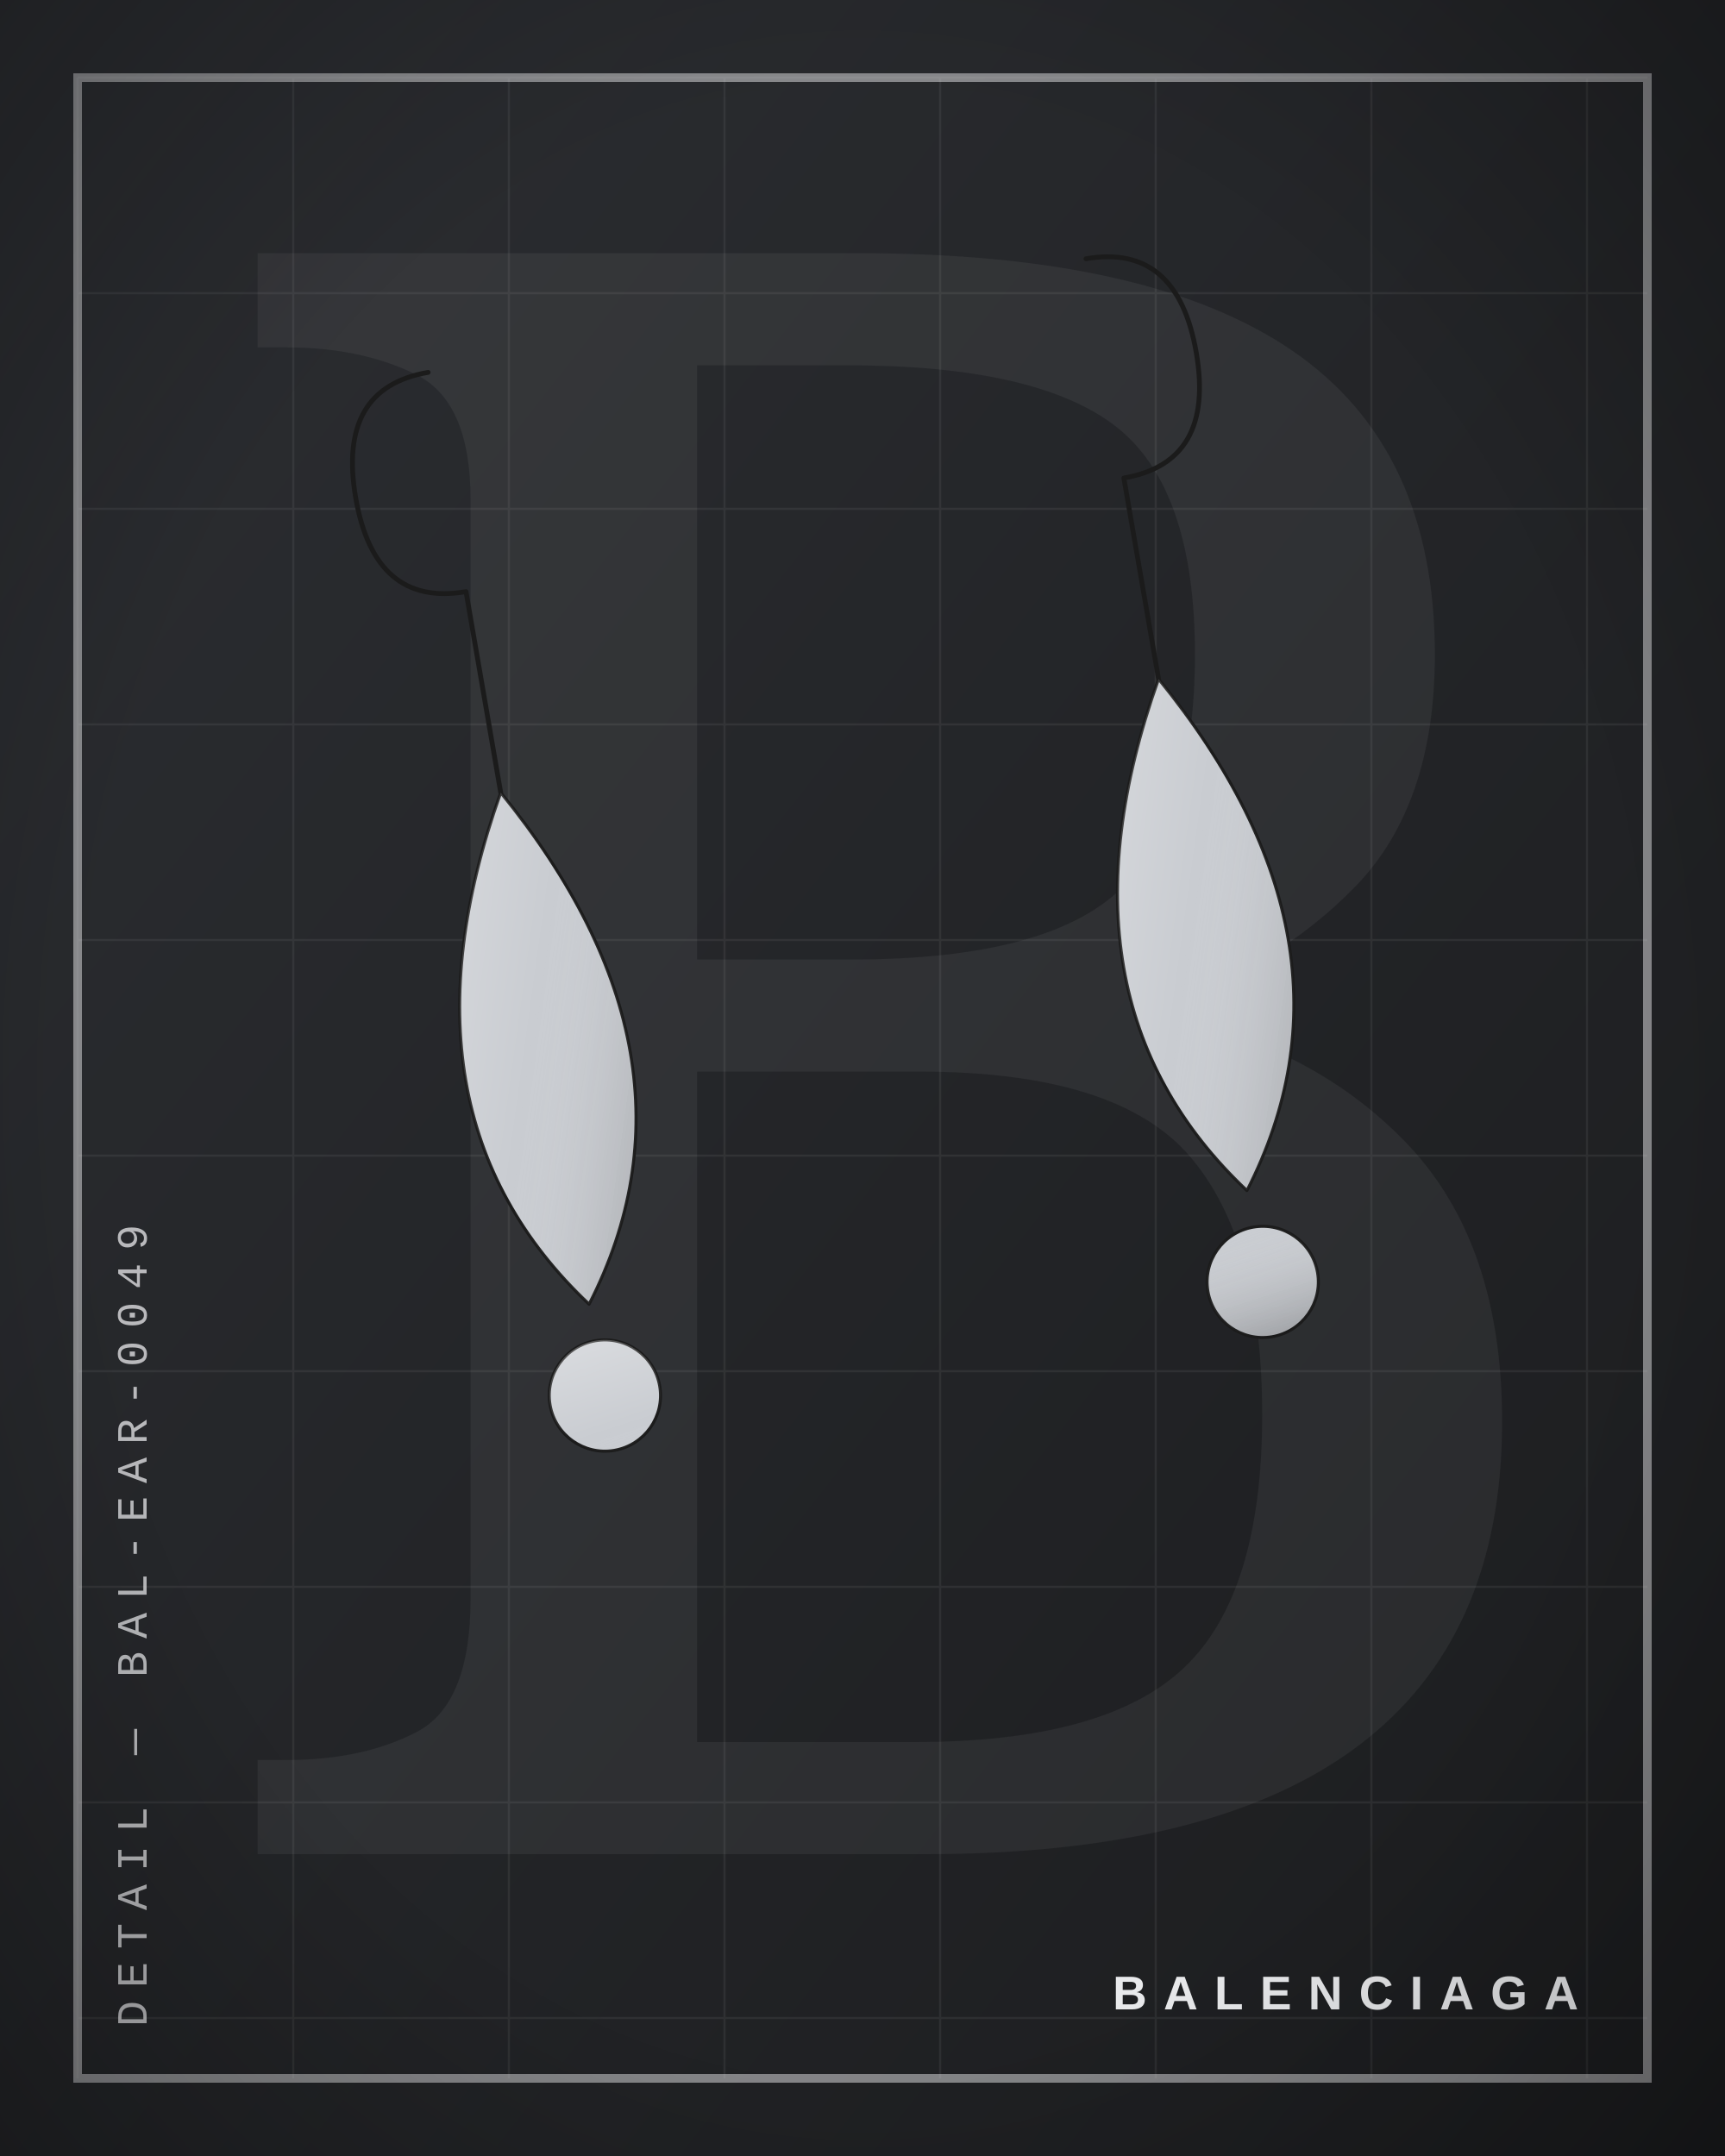
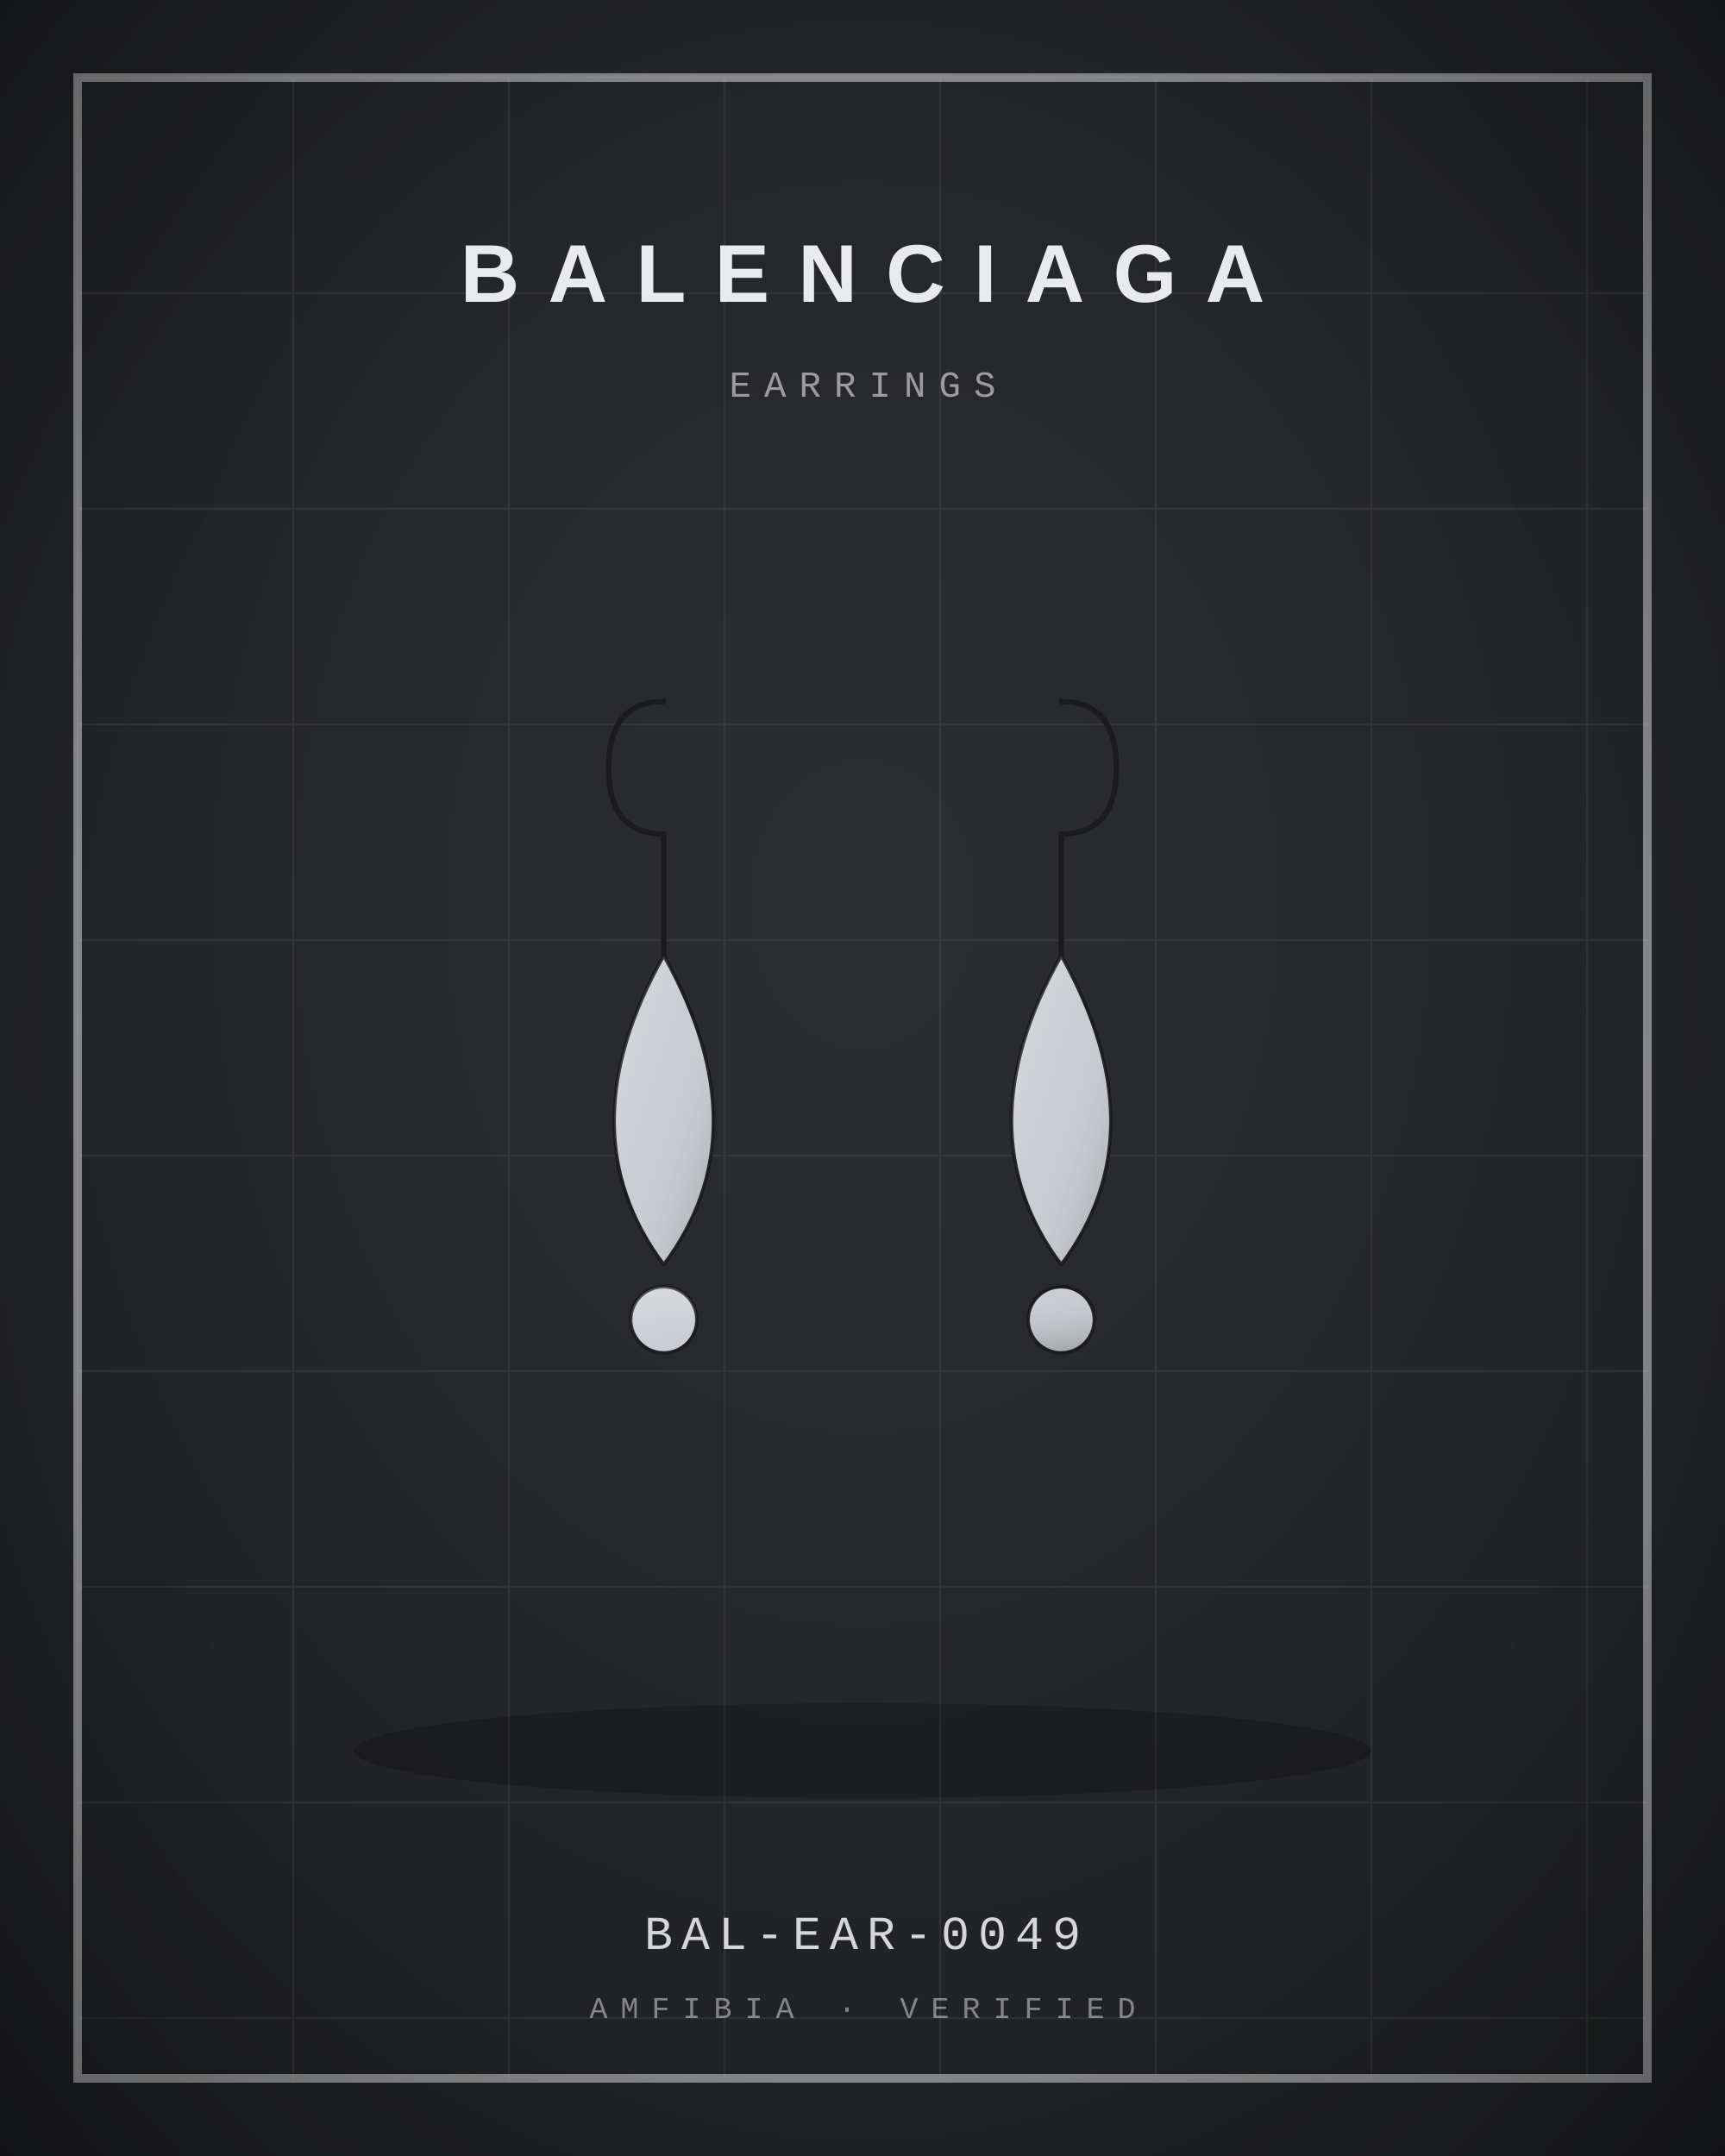
<svg xmlns="http://www.w3.org/2000/svg" viewBox="0 0 400 500" width="800" height="1000">
  <defs>
    <radialGradient id="bg" cx="50%" cy="42%" r="80%">
      <stop offset="0" stop-color="#2C2E32" />
      <stop offset="1" stop-color="#1B1C1E" />
    </radialGradient>
    <linearGradient id="bgd" x1="0" y1="0" x2="1" y2="1">
      <stop offset="0" stop-color="#2C2E32" />
      <stop offset="1" stop-color="#1B1C1E" />
    </linearGradient>
    <linearGradient id="sheen" x1="0" y1="0" x2="1" y2="1">
      <stop offset="0" stop-color="#fff" stop-opacity=".30" />
      <stop offset=".45" stop-color="#fff" stop-opacity="0" />
      <stop offset="1" stop-color="#000" stop-opacity=".22" />
    </linearGradient>
    <linearGradient id="multi" x1="0" y1="0" x2="1" y2="1">
      <stop offset="0" stop-color="#B3122E" />
      <stop offset=".35" stop-color="#C9A227" />
      <stop offset=".7" stop-color="#2F5D46" />
      <stop offset="1" stop-color="#3557A0" />
    </linearGradient>
    <radialGradient id="vig" cx="50%" cy="50%" r="75%">
      <stop offset=".6" stop-color="#000" stop-opacity="0" />
      <stop offset="1" stop-color="#000" stop-opacity=".35" />
    </radialGradient>
  </defs>
-   <rect width="400" height="500" fill="url(#bgd)" />
-   <text x="210" y="430" text-anchor="middle" font-family="Georgia, serif" font-size="520" fill="#E9EAEC" opacity="0.06">B</text>
+   <rect width="400" height="500" fill="url(#bg)" />
  <path d="M18 18 L18 482 M68 18 L68 482 M118 18 L118 482 M168 18 L168 482 M218 18 L218 482 M268 18 L268 482 M318 18 L318 482 M368 18 L368 482 M18 18 L382 18 M18 68 L382 68 M18 118 L382 118 M18 168 L382 168 M18 218 L382 218 M18 268 L382 268 M18 318 L382 318 M18 368 L382 368 M18 418 L382 418 M18 468 L382 468 " stroke="#E9EAEC" stroke-width="0.5" opacity="0.07" />
  <rect x="18" y="18" width="364" height="464" fill="none" stroke="#E9EAEC" stroke-width="2" opacity="0.5" />
-   <g transform="rotate(-9.8 200 250) translate(-9 20) scale(2.15)">
-     <path d="M64 24 Q54 24 54 36 Q54 48 64 48 L64 70" fill="none" stroke="#1B1B1B" stroke-width="2.24" stroke-linejoin="round" stroke-linecap="round" vector-effect="non-scaling-stroke" />
-     <path d="M64 70 Q46 102 64 126 Q82 102 64 70 Z" fill="#C9CCD1" stroke="#1B1B1B" stroke-width="1.4" stroke-linejoin="round" stroke-linecap="round" vector-effect="non-scaling-stroke" />
+   <ellipse cx="200" cy="406" rx="118" ry="11" fill="#000" opacity="0.22" />
+   <g transform="translate(72 132) scale(1.28)">
+     <path d="M64 24 Q54 24 54 36 Q54 48 64 48 L64 70" fill="none" stroke="#1B1B1B" stroke-width="2.56" stroke-linejoin="round" stroke-linecap="round" vector-effect="non-scaling-stroke" />
+     <path d="M64 70 Q46 102 64 126 Q82 102 64 70 Z" fill="#C9CCD1" stroke="#1B1B1B" stroke-width="1.6" stroke-linejoin="round" stroke-linecap="round" vector-effect="non-scaling-stroke" />
    <path d="M64 70 Q46 102 64 126 Q82 102 64 70 Z" fill="url(#sheen)" stroke="none" />
-     <path d="M136 24 Q146 24 146 36 Q146 48 136 48 L136 70" fill="none" stroke="#1B1B1B" stroke-width="2.24" stroke-linejoin="round" stroke-linecap="round" vector-effect="non-scaling-stroke" />
-     <path d="M136 70 Q118 102 136 126 Q154 102 136 70 Z" fill="#C9CCD1" stroke="#1B1B1B" stroke-width="1.4" stroke-linejoin="round" stroke-linecap="round" vector-effect="non-scaling-stroke" />
+     <path d="M136 24 Q146 24 146 36 Q146 48 136 48 L136 70" fill="none" stroke="#1B1B1B" stroke-width="2.56" stroke-linejoin="round" stroke-linecap="round" vector-effect="non-scaling-stroke" />
+     <path d="M136 70 Q118 102 136 126 Q154 102 136 70 Z" fill="#C9CCD1" stroke="#1B1B1B" stroke-width="1.6" stroke-linejoin="round" stroke-linecap="round" vector-effect="non-scaling-stroke" />
    <path d="M136 70 Q118 102 136 126 Q154 102 136 70 Z" fill="url(#sheen)" stroke="none" />
-     <path d="M64 136 m-6 0 a6 6 0 1 0 12 0 a6 6 0 1 0 -12 0 M136 136 m-6 0 a6 6 0 1 0 12 0 a6 6 0 1 0 -12 0" fill="#C9CCD1" stroke="#1B1B1B" stroke-width="1.4" stroke-linejoin="round" stroke-linecap="round" vector-effect="non-scaling-stroke" />
+     <path d="M64 136 m-6 0 a6 6 0 1 0 12 0 a6 6 0 1 0 -12 0 M136 136 m-6 0 a6 6 0 1 0 12 0 a6 6 0 1 0 -12 0" fill="#C9CCD1" stroke="#1B1B1B" stroke-width="1.6" stroke-linejoin="round" stroke-linecap="round" vector-effect="non-scaling-stroke" />
    <path d="M64 136 m-6 0 a6 6 0 1 0 12 0 a6 6 0 1 0 -12 0 M136 136 m-6 0 a6 6 0 1 0 12 0 a6 6 0 1 0 -12 0" fill="url(#sheen)" stroke="none" />
  </g>
-   <g transform="translate(34 470) rotate(-90)">
-     <text x="0" y="0" text-anchor="start" font-family="'Courier New', Courier, monospace" font-size="10" letter-spacing="3" fill="#E9EAEC" opacity="0.75">DETAIL — BAL-EAR-0049</text>
+   <g>
+     <text x="200" y="70" text-anchor="middle" font-size="19" fill="#E9EAEC" font-family="Arial, Helvetica, sans-serif" font-weight="700" letter-spacing="6.65">BALENCIAGA</text>
  </g>
-   <g>
-     <text x="366" y="466" text-anchor="end" font-size="11" fill="#E9EAEC" font-family="Arial, Helvetica, sans-serif" font-weight="700" letter-spacing="3.85">BALENCIAGA</text>
-   </g>
+   <text x="200" y="92" text-anchor="middle" font-family="'Courier New', Courier, monospace" font-size="8.5" letter-spacing="3" fill="#E9EAEC" opacity="0.6">EARRINGS</text>
+   <text x="200" y="452" text-anchor="middle" font-family="'Courier New', Courier, monospace" font-size="11" letter-spacing="2" fill="#E9EAEC" opacity="0.9">BAL-EAR-0049</text>
+   <text x="200" y="468" text-anchor="middle" font-family="'Courier New', Courier, monospace" font-size="7" letter-spacing="3" fill="#E9EAEC" opacity="0.5">AMFIBIA · VERIFIED</text>
  <rect width="400" height="500" fill="url(#vig)" />
</svg>
